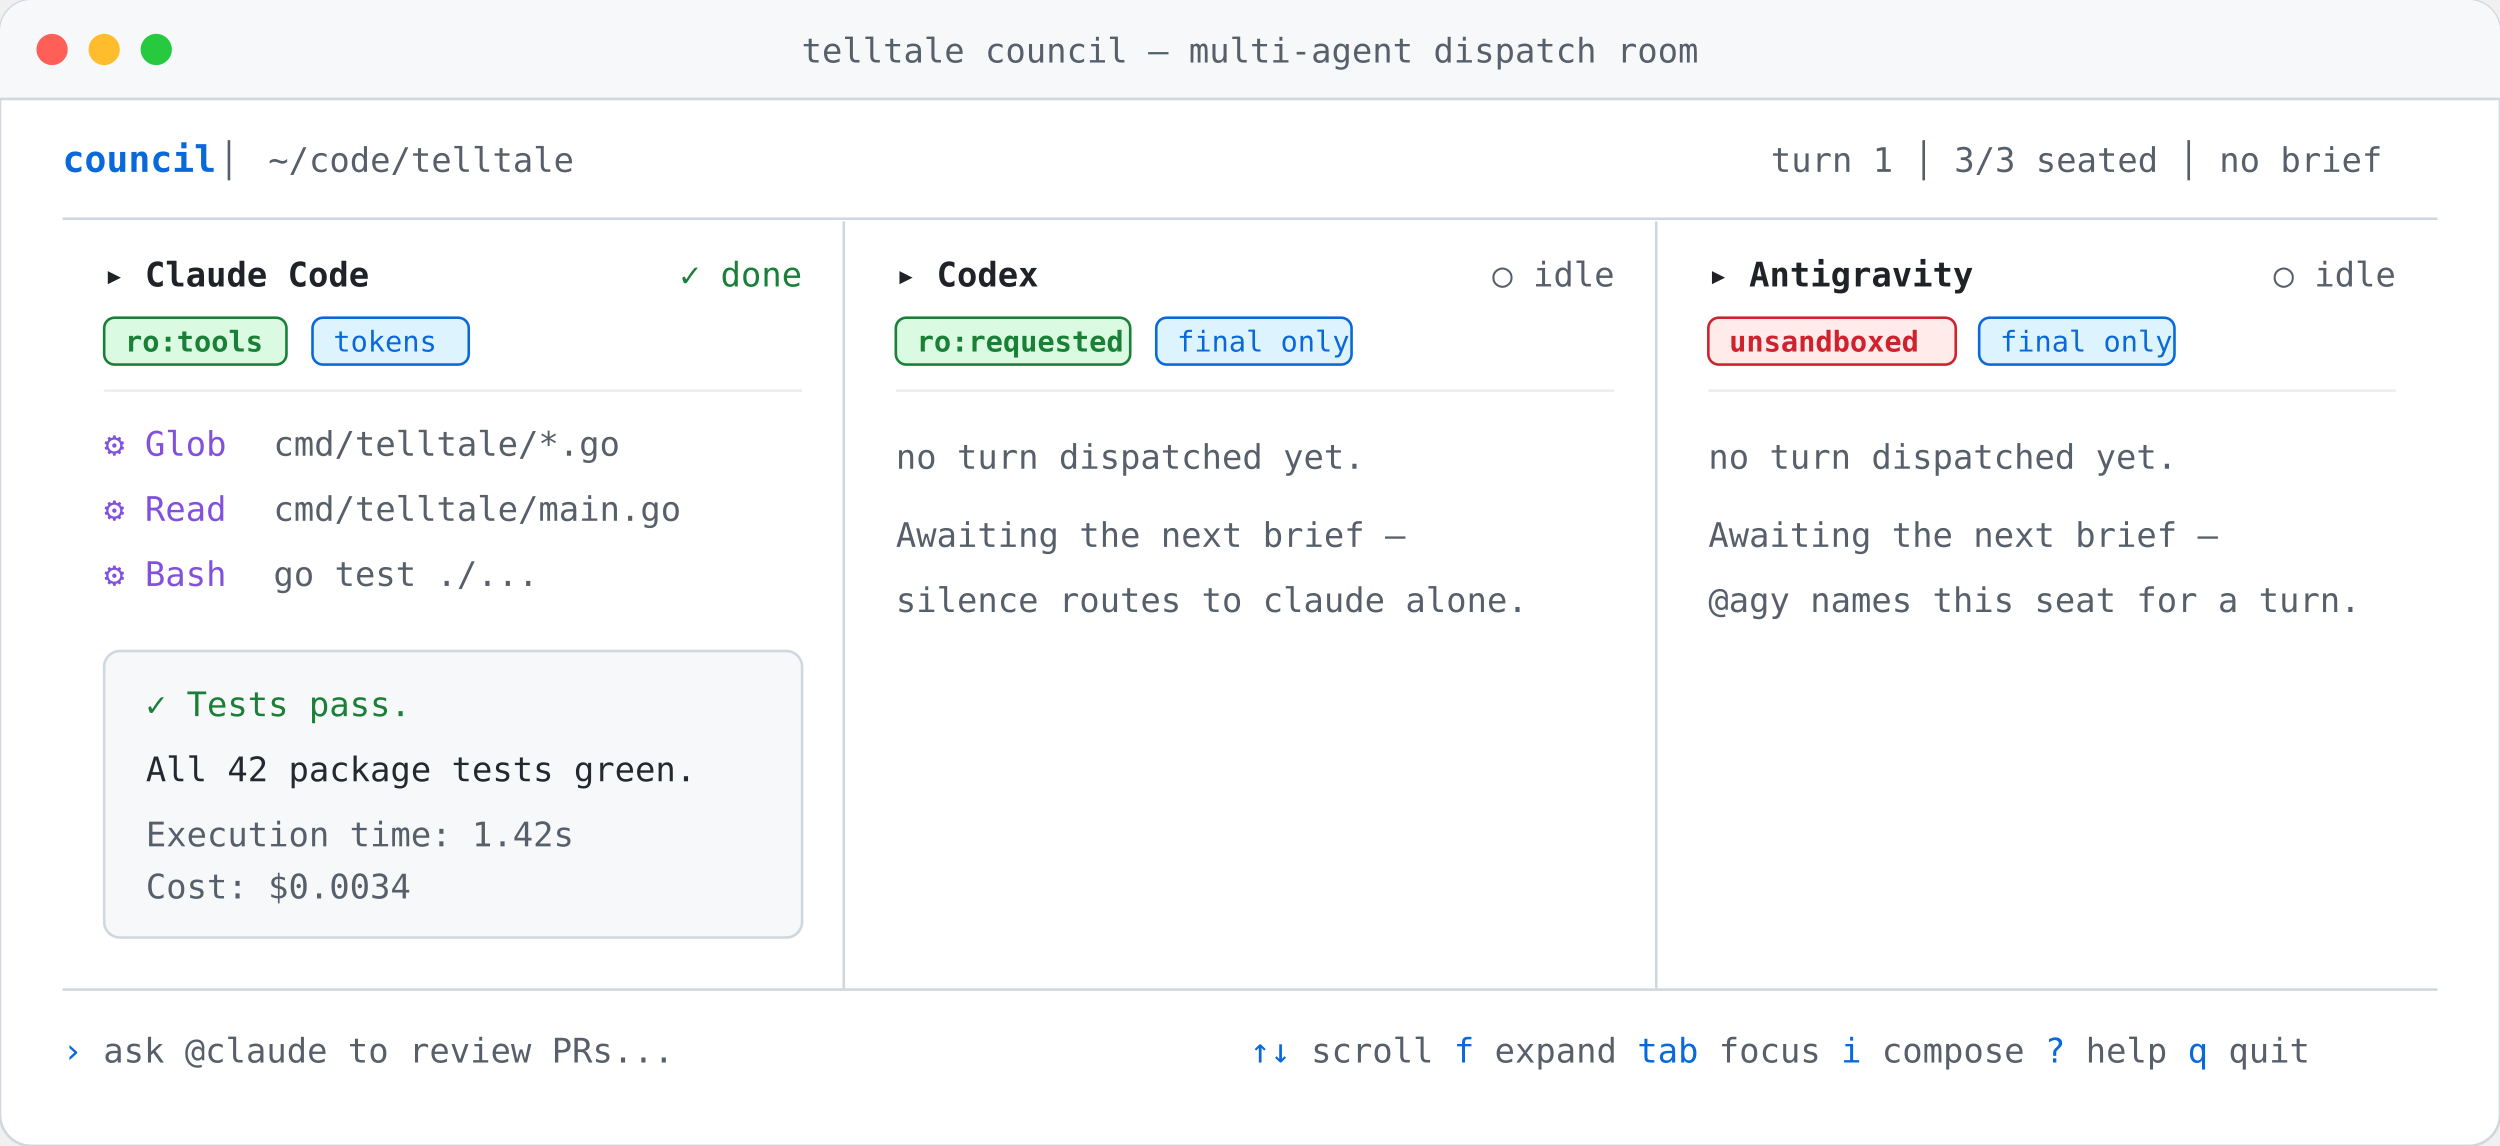
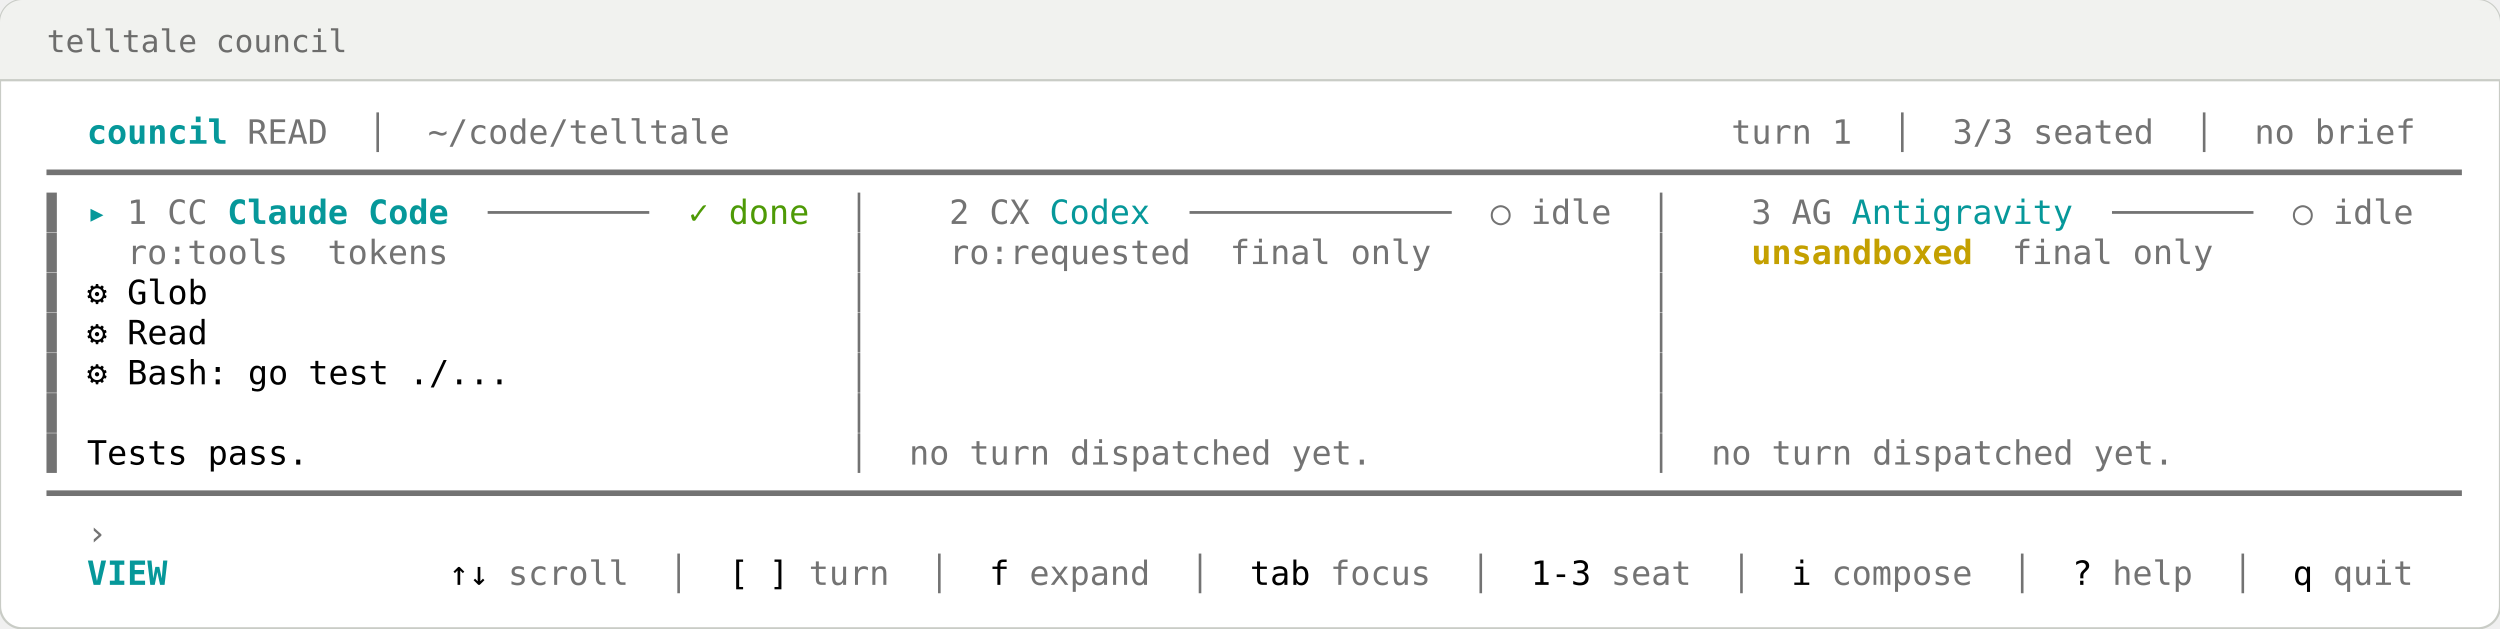
- <svg xmlns="http://www.w3.org/2000/svg" viewBox="0 0 960 440" width="100%" height="100%">
-   <defs>
-     <style>
-       .bg { fill: #ffffff; rx: 12px; }
-       .header-bg { fill: #f6f8fa; }
-       .border { stroke: #d0d7de; stroke-width: 1px; fill: none; }
-       .text-title { font-family: 'JetBrains Mono', 'Fira Code', Consolas, monospace; font-size: 14px; font-weight: bold; fill: #0969da; }
-       .text-dim { font-family: 'JetBrains Mono', 'Fira Code', Consolas, monospace; font-size: 13px; fill: #57606a; }
-       .text-normal { font-family: 'JetBrains Mono', 'Fira Code', Consolas, monospace; font-size: 13px; fill: #24292f; }
-       .text-bold { font-family: 'JetBrains Mono', 'Fira Code', Consolas, monospace; font-size: 13px; font-weight: bold; fill: #1f2328; }
-       .text-highlight { font-family: 'JetBrains Mono', 'Fira Code', Consolas, monospace; font-size: 13px; fill: #1a7f37; }
-       .text-warn { font-family: 'JetBrains Mono', 'Fira Code', Consolas, monospace; font-size: 13px; fill: #9a6700; }
-       .text-purple { font-family: 'JetBrains Mono', 'Fira Code', Consolas, monospace; font-size: 13px; fill: #8250df; }
-       
-       /* Badges */
-       .badge-ro { fill: #dafbe1; stroke: #1a7f37; stroke-width: 1px; }
-       .badge-ro-text { font-family: 'JetBrains Mono', monospace; font-size: 11px; fill: #1a7f37; font-weight: bold; }
-       .badge-unsandboxed { fill: #ffebe9; stroke: #cf222e; stroke-width: 1px; }
-       .badge-unsandboxed-text { font-family: 'JetBrains Mono', monospace; font-size: 11px; fill: #cf222e; font-weight: bold; }
-       .badge-tokens { fill: #ddf4ff; stroke: #0969da; stroke-width: 1px; }
-       .badge-tokens-text { font-family: 'JetBrains Mono', monospace; font-size: 11px; fill: #0969da; }
-     </style>
-   </defs>
-   <rect x="0" y="0" width="960" height="440" class="bg" />
-   <rect x="0" y="0" width="960" height="440" rx="12" class="border" />
-   <rect x="0" y="0" width="960" height="38" class="header-bg" rx="12" />
-   <rect x="0" y="26" width="960" height="12" class="header-bg" />
-   <circle cx="20" cy="19" r="6" fill="#ff5f56" />
-   <circle cx="40" cy="19" r="6" fill="#ffbd2e" />
-   <circle cx="60" cy="19" r="6" fill="#27c93f" />
-   <text x="480" y="24" text-anchor="middle" class="text-dim">telltale council — multi-agent dispatch room</text>
-   <line x1="0" y1="38" x2="960" y2="38" stroke="#d0d7de" stroke-width="1" />
-   <text x="24" y="66" class="text-title">council</text>
-   <text x="84" y="66" class="text-dim">│</text>
-   <text x="103" y="66" class="text-dim">~/code/telltale</text>
-   <text x="680" y="66" class="text-dim">turn 1  │  3/3 seated  │  no brief</text>
-   <line x1="24" y1="84" x2="936" y2="84" stroke="#d0d7de" stroke-width="1" />
-   <line x1="324" y1="85" x2="324" y2="380" stroke="#d0d7de" stroke-width="1" />
-   <line x1="636" y1="85" x2="636" y2="380" stroke="#d0d7de" stroke-width="1" />
-   <text x="40" y="110" class="text-bold">▸ Claude Code</text>
-   <text x="308" y="110" text-anchor="end" class="text-highlight">✓ done</text>
-   <rect x="40" y="122" width="70" height="18" rx="4" class="badge-ro" />
-   <text x="48" y="135" class="badge-ro-text">ro:tools</text>
-   <rect x="120" y="122" width="60" height="18" rx="4" class="badge-tokens" />
-   <text x="128" y="135" class="badge-tokens-text">tokens</text>
-   <line x1="40" y1="150" x2="308" y2="150" stroke="#eaeef2" stroke-width="1" />
-   <text x="40" y="175" class="text-purple">⚙ Glob</text>
-   <text x="105" y="175" class="text-dim">cmd/telltale/*.go</text>
-   <text x="40" y="200" class="text-purple">⚙ Read</text>
-   <text x="105" y="200" class="text-dim">cmd/telltale/main.go</text>
-   <text x="40" y="225" class="text-purple">⚙ Bash</text>
-   <text x="105" y="225" class="text-dim">go test ./...</text>
-   <rect x="40" y="250" width="268" height="110" rx="6" fill="#f6f8fa" stroke="#d0d7de" stroke-width="1" />
-   <text x="56" y="275" class="text-highlight">✓ Tests pass.</text>
-   <text x="56" y="300" class="text-normal">All 42 package tests green.</text>
-   <text x="56" y="325" class="text-dim">Execution time: 1.42s</text>
-   <text x="56" y="345" class="text-dim">Cost: $0.0034</text>
-   <text x="344" y="110" class="text-bold">▸ Codex</text>
-   <text x="620" y="110" text-anchor="end" class="text-dim">○ idle</text>
-   <rect x="344" y="122" width="90" height="18" rx="4" class="badge-ro" />
-   <text x="352" y="135" class="badge-ro-text">ro:requested</text>
-   <rect x="444" y="122" width="75" height="18" rx="4" class="badge-tokens" />
-   <text x="452" y="135" class="badge-tokens-text">final only</text>
-   <line x1="344" y1="150" x2="620" y2="150" stroke="#eaeef2" stroke-width="1" />
-   <text x="344" y="180" class="text-dim">no turn dispatched yet.</text>
-   <text x="344" y="210" class="text-dim">Awaiting the next brief —</text>
-   <text x="344" y="235" class="text-dim">silence routes to claude alone.</text>
-   <text x="656" y="110" class="text-bold">▸ Antigravity</text>
-   <text x="920" y="110" text-anchor="end" class="text-dim">○ idle</text>
-   <rect x="656" y="122" width="95" height="18" rx="4" class="badge-unsandboxed" />
-   <text x="664" y="135" class="badge-unsandboxed-text">unsandboxed</text>
-   <rect x="760" y="122" width="75" height="18" rx="4" class="badge-tokens" />
-   <text x="768" y="135" class="badge-tokens-text">final only</text>
-   <line x1="656" y1="150" x2="920" y2="150" stroke="#eaeef2" stroke-width="1" />
-   <text x="656" y="180" class="text-dim">no turn dispatched yet.</text>
-   <text x="656" y="210" class="text-dim">Awaiting the next brief —</text>
-   <text x="656" y="235" class="text-dim">@agy names this seat for a turn.</text>
-   <line x1="24" y1="380" x2="936" y2="380" stroke="#d0d7de" stroke-width="1" />
-   <text x="24" y="408" class="text-dim">
-     <tspan fill="#0969da">›</tspan> ask @claude to review PRs...
+ <svg xmlns="http://www.w3.org/2000/svg" width="1122" height="282" viewBox="0 0 1122 282" role="img" aria-labelledby="t">
+   <rect x="0" y="0" width="1122" height="282" rx="10" fill="#ffffff" stroke="#c9ccc6" />
+   <path d="M0 36 V10 a10 10 0 0 1 10 -10 H1112 a10 10 0 0 1 10 10 V36 Z" fill="#f1f2ef" />
+   <line x1="0" y1="36" x2="1122" y2="36" stroke="#c9ccc6" />
+   <text x="21" y="23.4" font-family="'JetBrains Mono','Fira Code','Cascadia Mono',Consolas,'DejaVu Sans Mono',monospace" font-size="14" fill="#000000" fill-opacity="0.55" xml:space="preserve">telltale council</text>
+   <text y="64.5" font-family="'JetBrains Mono','Fira Code','Cascadia Mono',Consolas,'DejaVu Sans Mono',monospace" font-size="15" xml:space="preserve">
+     <tspan x="21" textLength="18" lengthAdjust="spacingAndGlyphs" fill="#000000">  </tspan>
+     <tspan x="39" textLength="63" lengthAdjust="spacingAndGlyphs" fill="#06989a" font-weight="bold">council</tspan>
+     <tspan x="102" textLength="9" lengthAdjust="spacingAndGlyphs" fill="#000000"> </tspan>
+     <tspan x="111" textLength="36" lengthAdjust="spacingAndGlyphs" fill="#000000" fill-opacity="0.55">READ</tspan>
+     <tspan x="147" textLength="18" lengthAdjust="spacingAndGlyphs" fill="#000000">  </tspan>
+     <tspan x="165" textLength="9" lengthAdjust="spacingAndGlyphs" fill="#000000" fill-opacity="0.55">│</tspan>
+     <tspan x="174" textLength="18" lengthAdjust="spacingAndGlyphs" fill="#000000">  </tspan>
+     <tspan x="192" textLength="135" lengthAdjust="spacingAndGlyphs" fill="#000000" fill-opacity="0.55">~/code/telltale</tspan>
+     <tspan x="327" textLength="450" lengthAdjust="spacingAndGlyphs" fill="#000000">                                                  </tspan>
+     <tspan x="777" textLength="306" lengthAdjust="spacingAndGlyphs" fill="#000000" fill-opacity="0.55">turn 1  │  3/3 seated  │  no brief</tspan>
+     <tspan x="1083" textLength="18" lengthAdjust="spacingAndGlyphs" fill="#000000">  </tspan>
  </text>
-   <text x="480" y="408" class="text-dim">
-     <tspan fill="#0969da">↑↓</tspan> scroll   
-     <tspan fill="#0969da">f</tspan> expand   
-     <tspan fill="#0969da">tab</tspan> focus   
-     <tspan fill="#0969da">i</tspan> compose   
-     <tspan fill="#0969da">?</tspan> help   
-     <tspan fill="#0969da">q</tspan> quit
+   <text y="82.5" font-family="'JetBrains Mono','Fira Code','Cascadia Mono',Consolas,'DejaVu Sans Mono',monospace" font-size="15" xml:space="preserve">
+     <tspan x="21" textLength="1080" lengthAdjust="spacingAndGlyphs" fill="#000000" fill-opacity="0.55">━━━━━━━━━━━━━━━━━━━━━━━━━━━━━━━━━━━━━━━━━━━━━━━━━━━━━━━━━━━━━━━━━━━━━━━━━━━━━━━━━━━━━━━━━━━━━━━━━━━━━━━━━━━━━━━━━━━━━━━━</tspan>
+   </text>
+   <text y="100.5" font-family="'JetBrains Mono','Fira Code','Cascadia Mono',Consolas,'DejaVu Sans Mono',monospace" font-size="15" xml:space="preserve">
+     <tspan x="21" textLength="9" lengthAdjust="spacingAndGlyphs" fill="#000000" fill-opacity="0.55">▌</tspan>
+     <tspan x="30" textLength="9" lengthAdjust="spacingAndGlyphs" fill="#000000"> </tspan>
+     <tspan x="39" textLength="18" lengthAdjust="spacingAndGlyphs" fill="#06989a" font-weight="bold">▸ </tspan>
+     <tspan x="57" textLength="45" lengthAdjust="spacingAndGlyphs" fill="#000000" fill-opacity="0.55">1 CC </tspan>
+     <tspan x="102" textLength="99" lengthAdjust="spacingAndGlyphs" fill="#06989a" font-weight="bold">Claude Code</tspan>
+     <tspan x="201" textLength="18" lengthAdjust="spacingAndGlyphs" fill="#000000">  </tspan>
+     <tspan x="219" textLength="72" lengthAdjust="spacingAndGlyphs" fill="#000000" fill-opacity="0.55">────────</tspan>
+     <tspan x="291" textLength="18" lengthAdjust="spacingAndGlyphs" fill="#000000">  </tspan>
+     <tspan x="309" textLength="54" lengthAdjust="spacingAndGlyphs" fill="#4e9a06">✓ done</tspan>
+     <tspan x="363" textLength="18" lengthAdjust="spacingAndGlyphs" fill="#000000">  </tspan>
+     <tspan x="381" textLength="9" lengthAdjust="spacingAndGlyphs" fill="#000000" fill-opacity="0.55">│</tspan>
+     <tspan x="390" textLength="18" lengthAdjust="spacingAndGlyphs" fill="#000000">  </tspan>
+     <tspan x="408" textLength="18" lengthAdjust="spacingAndGlyphs" fill="#06989a">  </tspan>
+     <tspan x="426" textLength="45" lengthAdjust="spacingAndGlyphs" fill="#000000" fill-opacity="0.55">2 CX </tspan>
+     <tspan x="471" textLength="45" lengthAdjust="spacingAndGlyphs" fill="#06989a">Codex</tspan>
+     <tspan x="516" textLength="18" lengthAdjust="spacingAndGlyphs" fill="#000000">  </tspan>
+     <tspan x="534" textLength="117" lengthAdjust="spacingAndGlyphs" fill="#000000" fill-opacity="0.55">─────────────</tspan>
+     <tspan x="651" textLength="18" lengthAdjust="spacingAndGlyphs" fill="#000000">  </tspan>
+     <tspan x="669" textLength="54" lengthAdjust="spacingAndGlyphs" fill="#000000" fill-opacity="0.55">○ idle</tspan>
+     <tspan x="723" textLength="18" lengthAdjust="spacingAndGlyphs" fill="#000000">  </tspan>
+     <tspan x="741" textLength="9" lengthAdjust="spacingAndGlyphs" fill="#000000" fill-opacity="0.55">│</tspan>
+     <tspan x="750" textLength="18" lengthAdjust="spacingAndGlyphs" fill="#000000">  </tspan>
+     <tspan x="768" textLength="18" lengthAdjust="spacingAndGlyphs" fill="#06989a">  </tspan>
+     <tspan x="786" textLength="45" lengthAdjust="spacingAndGlyphs" fill="#000000" fill-opacity="0.55">3 AG </tspan>
+     <tspan x="831" textLength="99" lengthAdjust="spacingAndGlyphs" fill="#06989a">Antigravity</tspan>
+     <tspan x="930" textLength="18" lengthAdjust="spacingAndGlyphs" fill="#000000">  </tspan>
+     <tspan x="948" textLength="63" lengthAdjust="spacingAndGlyphs" fill="#000000" fill-opacity="0.55">───────</tspan>
+     <tspan x="1011" textLength="18" lengthAdjust="spacingAndGlyphs" fill="#000000">  </tspan>
+     <tspan x="1029" textLength="54" lengthAdjust="spacingAndGlyphs" fill="#000000" fill-opacity="0.55">○ idle</tspan>
+     <tspan x="1083" textLength="18" lengthAdjust="spacingAndGlyphs" fill="#000000">  </tspan>
+   </text>
+   <text y="118.5" font-family="'JetBrains Mono','Fira Code','Cascadia Mono',Consolas,'DejaVu Sans Mono',monospace" font-size="15" xml:space="preserve">
+     <tspan x="21" textLength="9" lengthAdjust="spacingAndGlyphs" fill="#000000" fill-opacity="0.55">▌</tspan>
+     <tspan x="30" textLength="27" lengthAdjust="spacingAndGlyphs" fill="#000000">   </tspan>
+     <tspan x="57" textLength="72" lengthAdjust="spacingAndGlyphs" fill="#000000" fill-opacity="0.55">ro:tools</tspan>
+     <tspan x="129" textLength="18" lengthAdjust="spacingAndGlyphs" fill="#000000">  </tspan>
+     <tspan x="147" textLength="54" lengthAdjust="spacingAndGlyphs" fill="#000000" fill-opacity="0.55">tokens</tspan>
+     <tspan x="201" textLength="180" lengthAdjust="spacingAndGlyphs" fill="#000000">                    </tspan>
+     <tspan x="381" textLength="9" lengthAdjust="spacingAndGlyphs" fill="#000000" fill-opacity="0.55">│</tspan>
+     <tspan x="390" textLength="36" lengthAdjust="spacingAndGlyphs" fill="#000000">    </tspan>
+     <tspan x="426" textLength="108" lengthAdjust="spacingAndGlyphs" fill="#000000" fill-opacity="0.55">ro:requested</tspan>
+     <tspan x="534" textLength="18" lengthAdjust="spacingAndGlyphs" fill="#000000">  </tspan>
+     <tspan x="552" textLength="90" lengthAdjust="spacingAndGlyphs" fill="#000000" fill-opacity="0.55">final only</tspan>
+     <tspan x="642" textLength="99" lengthAdjust="spacingAndGlyphs" fill="#000000">           </tspan>
+     <tspan x="741" textLength="9" lengthAdjust="spacingAndGlyphs" fill="#000000" fill-opacity="0.55">│</tspan>
+     <tspan x="750" textLength="36" lengthAdjust="spacingAndGlyphs" fill="#000000">    </tspan>
+     <tspan x="786" textLength="99" lengthAdjust="spacingAndGlyphs" fill="#c4a000" font-weight="bold">unsandboxed</tspan>
+     <tspan x="885" textLength="18" lengthAdjust="spacingAndGlyphs" fill="#000000">  </tspan>
+     <tspan x="903" textLength="90" lengthAdjust="spacingAndGlyphs" fill="#000000" fill-opacity="0.55">final only</tspan>
+     <tspan x="993" textLength="108" lengthAdjust="spacingAndGlyphs" fill="#000000">            </tspan>
+   </text>
+   <text y="136.5" font-family="'JetBrains Mono','Fira Code','Cascadia Mono',Consolas,'DejaVu Sans Mono',monospace" font-size="15" xml:space="preserve">
+     <tspan x="21" textLength="9" lengthAdjust="spacingAndGlyphs" fill="#000000" fill-opacity="0.55">▌</tspan>
+     <tspan x="30" textLength="351" lengthAdjust="spacingAndGlyphs" fill="#000000"> ⚙ Glob                                </tspan>
+     <tspan x="381" textLength="9" lengthAdjust="spacingAndGlyphs" fill="#000000" fill-opacity="0.55">│</tspan>
+     <tspan x="390" textLength="351" lengthAdjust="spacingAndGlyphs" fill="#000000">                                       </tspan>
+     <tspan x="741" textLength="9" lengthAdjust="spacingAndGlyphs" fill="#000000" fill-opacity="0.55">│</tspan>
+     <tspan x="750" textLength="351" lengthAdjust="spacingAndGlyphs" fill="#000000">                                       </tspan>
+   </text>
+   <text y="154.5" font-family="'JetBrains Mono','Fira Code','Cascadia Mono',Consolas,'DejaVu Sans Mono',monospace" font-size="15" xml:space="preserve">
+     <tspan x="21" textLength="9" lengthAdjust="spacingAndGlyphs" fill="#000000" fill-opacity="0.55">▌</tspan>
+     <tspan x="30" textLength="351" lengthAdjust="spacingAndGlyphs" fill="#000000"> ⚙ Read                                </tspan>
+     <tspan x="381" textLength="9" lengthAdjust="spacingAndGlyphs" fill="#000000" fill-opacity="0.55">│</tspan>
+     <tspan x="390" textLength="351" lengthAdjust="spacingAndGlyphs" fill="#000000">                                       </tspan>
+     <tspan x="741" textLength="9" lengthAdjust="spacingAndGlyphs" fill="#000000" fill-opacity="0.55">│</tspan>
+     <tspan x="750" textLength="351" lengthAdjust="spacingAndGlyphs" fill="#000000">                                       </tspan>
+   </text>
+   <text y="172.5" font-family="'JetBrains Mono','Fira Code','Cascadia Mono',Consolas,'DejaVu Sans Mono',monospace" font-size="15" xml:space="preserve">
+     <tspan x="21" textLength="9" lengthAdjust="spacingAndGlyphs" fill="#000000" fill-opacity="0.55">▌</tspan>
+     <tspan x="30" textLength="351" lengthAdjust="spacingAndGlyphs" fill="#000000"> ⚙ Bash: go test ./...                 </tspan>
+     <tspan x="381" textLength="9" lengthAdjust="spacingAndGlyphs" fill="#000000" fill-opacity="0.55">│</tspan>
+     <tspan x="390" textLength="351" lengthAdjust="spacingAndGlyphs" fill="#000000">                                       </tspan>
+     <tspan x="741" textLength="9" lengthAdjust="spacingAndGlyphs" fill="#000000" fill-opacity="0.55">│</tspan>
+     <tspan x="750" textLength="351" lengthAdjust="spacingAndGlyphs" fill="#000000">                                       </tspan>
+   </text>
+   <text y="190.5" font-family="'JetBrains Mono','Fira Code','Cascadia Mono',Consolas,'DejaVu Sans Mono',monospace" font-size="15" xml:space="preserve">
+     <tspan x="21" textLength="9" lengthAdjust="spacingAndGlyphs" fill="#000000" fill-opacity="0.55">▌</tspan>
+     <tspan x="30" textLength="351" lengthAdjust="spacingAndGlyphs" fill="#000000">                                       </tspan>
+     <tspan x="381" textLength="9" lengthAdjust="spacingAndGlyphs" fill="#000000" fill-opacity="0.55">│</tspan>
+     <tspan x="390" textLength="351" lengthAdjust="spacingAndGlyphs" fill="#000000">                                       </tspan>
+     <tspan x="741" textLength="9" lengthAdjust="spacingAndGlyphs" fill="#000000" fill-opacity="0.55">│</tspan>
+     <tspan x="750" textLength="351" lengthAdjust="spacingAndGlyphs" fill="#000000">                                       </tspan>
+   </text>
+   <text y="208.5" font-family="'JetBrains Mono','Fira Code','Cascadia Mono',Consolas,'DejaVu Sans Mono',monospace" font-size="15" xml:space="preserve">
+     <tspan x="21" textLength="9" lengthAdjust="spacingAndGlyphs" fill="#000000" fill-opacity="0.55">▌</tspan>
+     <tspan x="30" textLength="351" lengthAdjust="spacingAndGlyphs" fill="#000000"> Tests pass.                           </tspan>
+     <tspan x="381" textLength="9" lengthAdjust="spacingAndGlyphs" fill="#000000" fill-opacity="0.55">│</tspan>
+     <tspan x="390" textLength="18" lengthAdjust="spacingAndGlyphs" fill="#000000">  </tspan>
+     <tspan x="408" textLength="207" lengthAdjust="spacingAndGlyphs" fill="#000000" fill-opacity="0.55">no turn dispatched yet.</tspan>
+     <tspan x="615" textLength="126" lengthAdjust="spacingAndGlyphs" fill="#000000">              </tspan>
+     <tspan x="741" textLength="9" lengthAdjust="spacingAndGlyphs" fill="#000000" fill-opacity="0.55">│</tspan>
+     <tspan x="750" textLength="18" lengthAdjust="spacingAndGlyphs" fill="#000000">  </tspan>
+     <tspan x="768" textLength="207" lengthAdjust="spacingAndGlyphs" fill="#000000" fill-opacity="0.55">no turn dispatched yet.</tspan>
+     <tspan x="975" textLength="126" lengthAdjust="spacingAndGlyphs" fill="#000000">              </tspan>
+   </text>
+   <text y="226.5" font-family="'JetBrains Mono','Fira Code','Cascadia Mono',Consolas,'DejaVu Sans Mono',monospace" font-size="15" xml:space="preserve">
+     <tspan x="21" textLength="1080" lengthAdjust="spacingAndGlyphs" fill="#000000" fill-opacity="0.55">━━━━━━━━━━━━━━━━━━━━━━━━━━━━━━━━━━━━━━━━━━━━━━━━━━━━━━━━━━━━━━━━━━━━━━━━━━━━━━━━━━━━━━━━━━━━━━━━━━━━━━━━━━━━━━━━━━━━━━━━</tspan>
+   </text>
+   <text y="244.5" font-family="'JetBrains Mono','Fira Code','Cascadia Mono',Consolas,'DejaVu Sans Mono',monospace" font-size="15" xml:space="preserve">
+     <tspan x="21" textLength="18" lengthAdjust="spacingAndGlyphs" fill="#000000">  </tspan>
+     <tspan x="39" textLength="18" lengthAdjust="spacingAndGlyphs" fill="#000000" fill-opacity="0.55">› </tspan>
+     <tspan x="57" textLength="1044" lengthAdjust="spacingAndGlyphs" fill="#000000">                                                                                                                    </tspan>
+   </text>
+   <text y="262.5" font-family="'JetBrains Mono','Fira Code','Cascadia Mono',Consolas,'DejaVu Sans Mono',monospace" font-size="15" xml:space="preserve">
+     <tspan x="21" textLength="18" lengthAdjust="spacingAndGlyphs" fill="#000000">  </tspan>
+     <tspan x="39" textLength="36" lengthAdjust="spacingAndGlyphs" fill="#06989a" font-weight="bold">VIEW</tspan>
+     <tspan x="75" textLength="153" lengthAdjust="spacingAndGlyphs" fill="#000000">              ↑↓ </tspan>
+     <tspan x="228" textLength="54" lengthAdjust="spacingAndGlyphs" fill="#000000" fill-opacity="0.55">scroll</tspan>
+     <tspan x="282" textLength="45" lengthAdjust="spacingAndGlyphs" fill="#000000" fill-opacity="0.55">  │  </tspan>
+     <tspan x="327" textLength="36" lengthAdjust="spacingAndGlyphs" fill="#000000">[ ] </tspan>
+     <tspan x="363" textLength="36" lengthAdjust="spacingAndGlyphs" fill="#000000" fill-opacity="0.55">turn</tspan>
+     <tspan x="399" textLength="45" lengthAdjust="spacingAndGlyphs" fill="#000000" fill-opacity="0.55">  │  </tspan>
+     <tspan x="444" textLength="18" lengthAdjust="spacingAndGlyphs" fill="#000000">f </tspan>
+     <tspan x="462" textLength="54" lengthAdjust="spacingAndGlyphs" fill="#000000" fill-opacity="0.55">expand</tspan>
+     <tspan x="516" textLength="45" lengthAdjust="spacingAndGlyphs" fill="#000000" fill-opacity="0.55">  │  </tspan>
+     <tspan x="561" textLength="36" lengthAdjust="spacingAndGlyphs" fill="#000000">tab </tspan>
+     <tspan x="597" textLength="45" lengthAdjust="spacingAndGlyphs" fill="#000000" fill-opacity="0.55">focus</tspan>
+     <tspan x="642" textLength="45" lengthAdjust="spacingAndGlyphs" fill="#000000" fill-opacity="0.55">  │  </tspan>
+     <tspan x="687" textLength="36" lengthAdjust="spacingAndGlyphs" fill="#000000">1-3 </tspan>
+     <tspan x="723" textLength="36" lengthAdjust="spacingAndGlyphs" fill="#000000" fill-opacity="0.55">seat</tspan>
+     <tspan x="759" textLength="45" lengthAdjust="spacingAndGlyphs" fill="#000000" fill-opacity="0.55">  │  </tspan>
+     <tspan x="804" textLength="18" lengthAdjust="spacingAndGlyphs" fill="#000000">i </tspan>
+     <tspan x="822" textLength="63" lengthAdjust="spacingAndGlyphs" fill="#000000" fill-opacity="0.55">compose</tspan>
+     <tspan x="885" textLength="45" lengthAdjust="spacingAndGlyphs" fill="#000000" fill-opacity="0.55">  │  </tspan>
+     <tspan x="930" textLength="18" lengthAdjust="spacingAndGlyphs" fill="#000000">? </tspan>
+     <tspan x="948" textLength="36" lengthAdjust="spacingAndGlyphs" fill="#000000" fill-opacity="0.55">help</tspan>
+     <tspan x="984" textLength="45" lengthAdjust="spacingAndGlyphs" fill="#000000" fill-opacity="0.55">  │  </tspan>
+     <tspan x="1029" textLength="18" lengthAdjust="spacingAndGlyphs" fill="#000000">q </tspan>
+     <tspan x="1047" textLength="36" lengthAdjust="spacingAndGlyphs" fill="#000000" fill-opacity="0.55">quit</tspan>
+     <tspan x="1083" textLength="18" lengthAdjust="spacingAndGlyphs" fill="#000000">  </tspan>
  </text>
</svg>
